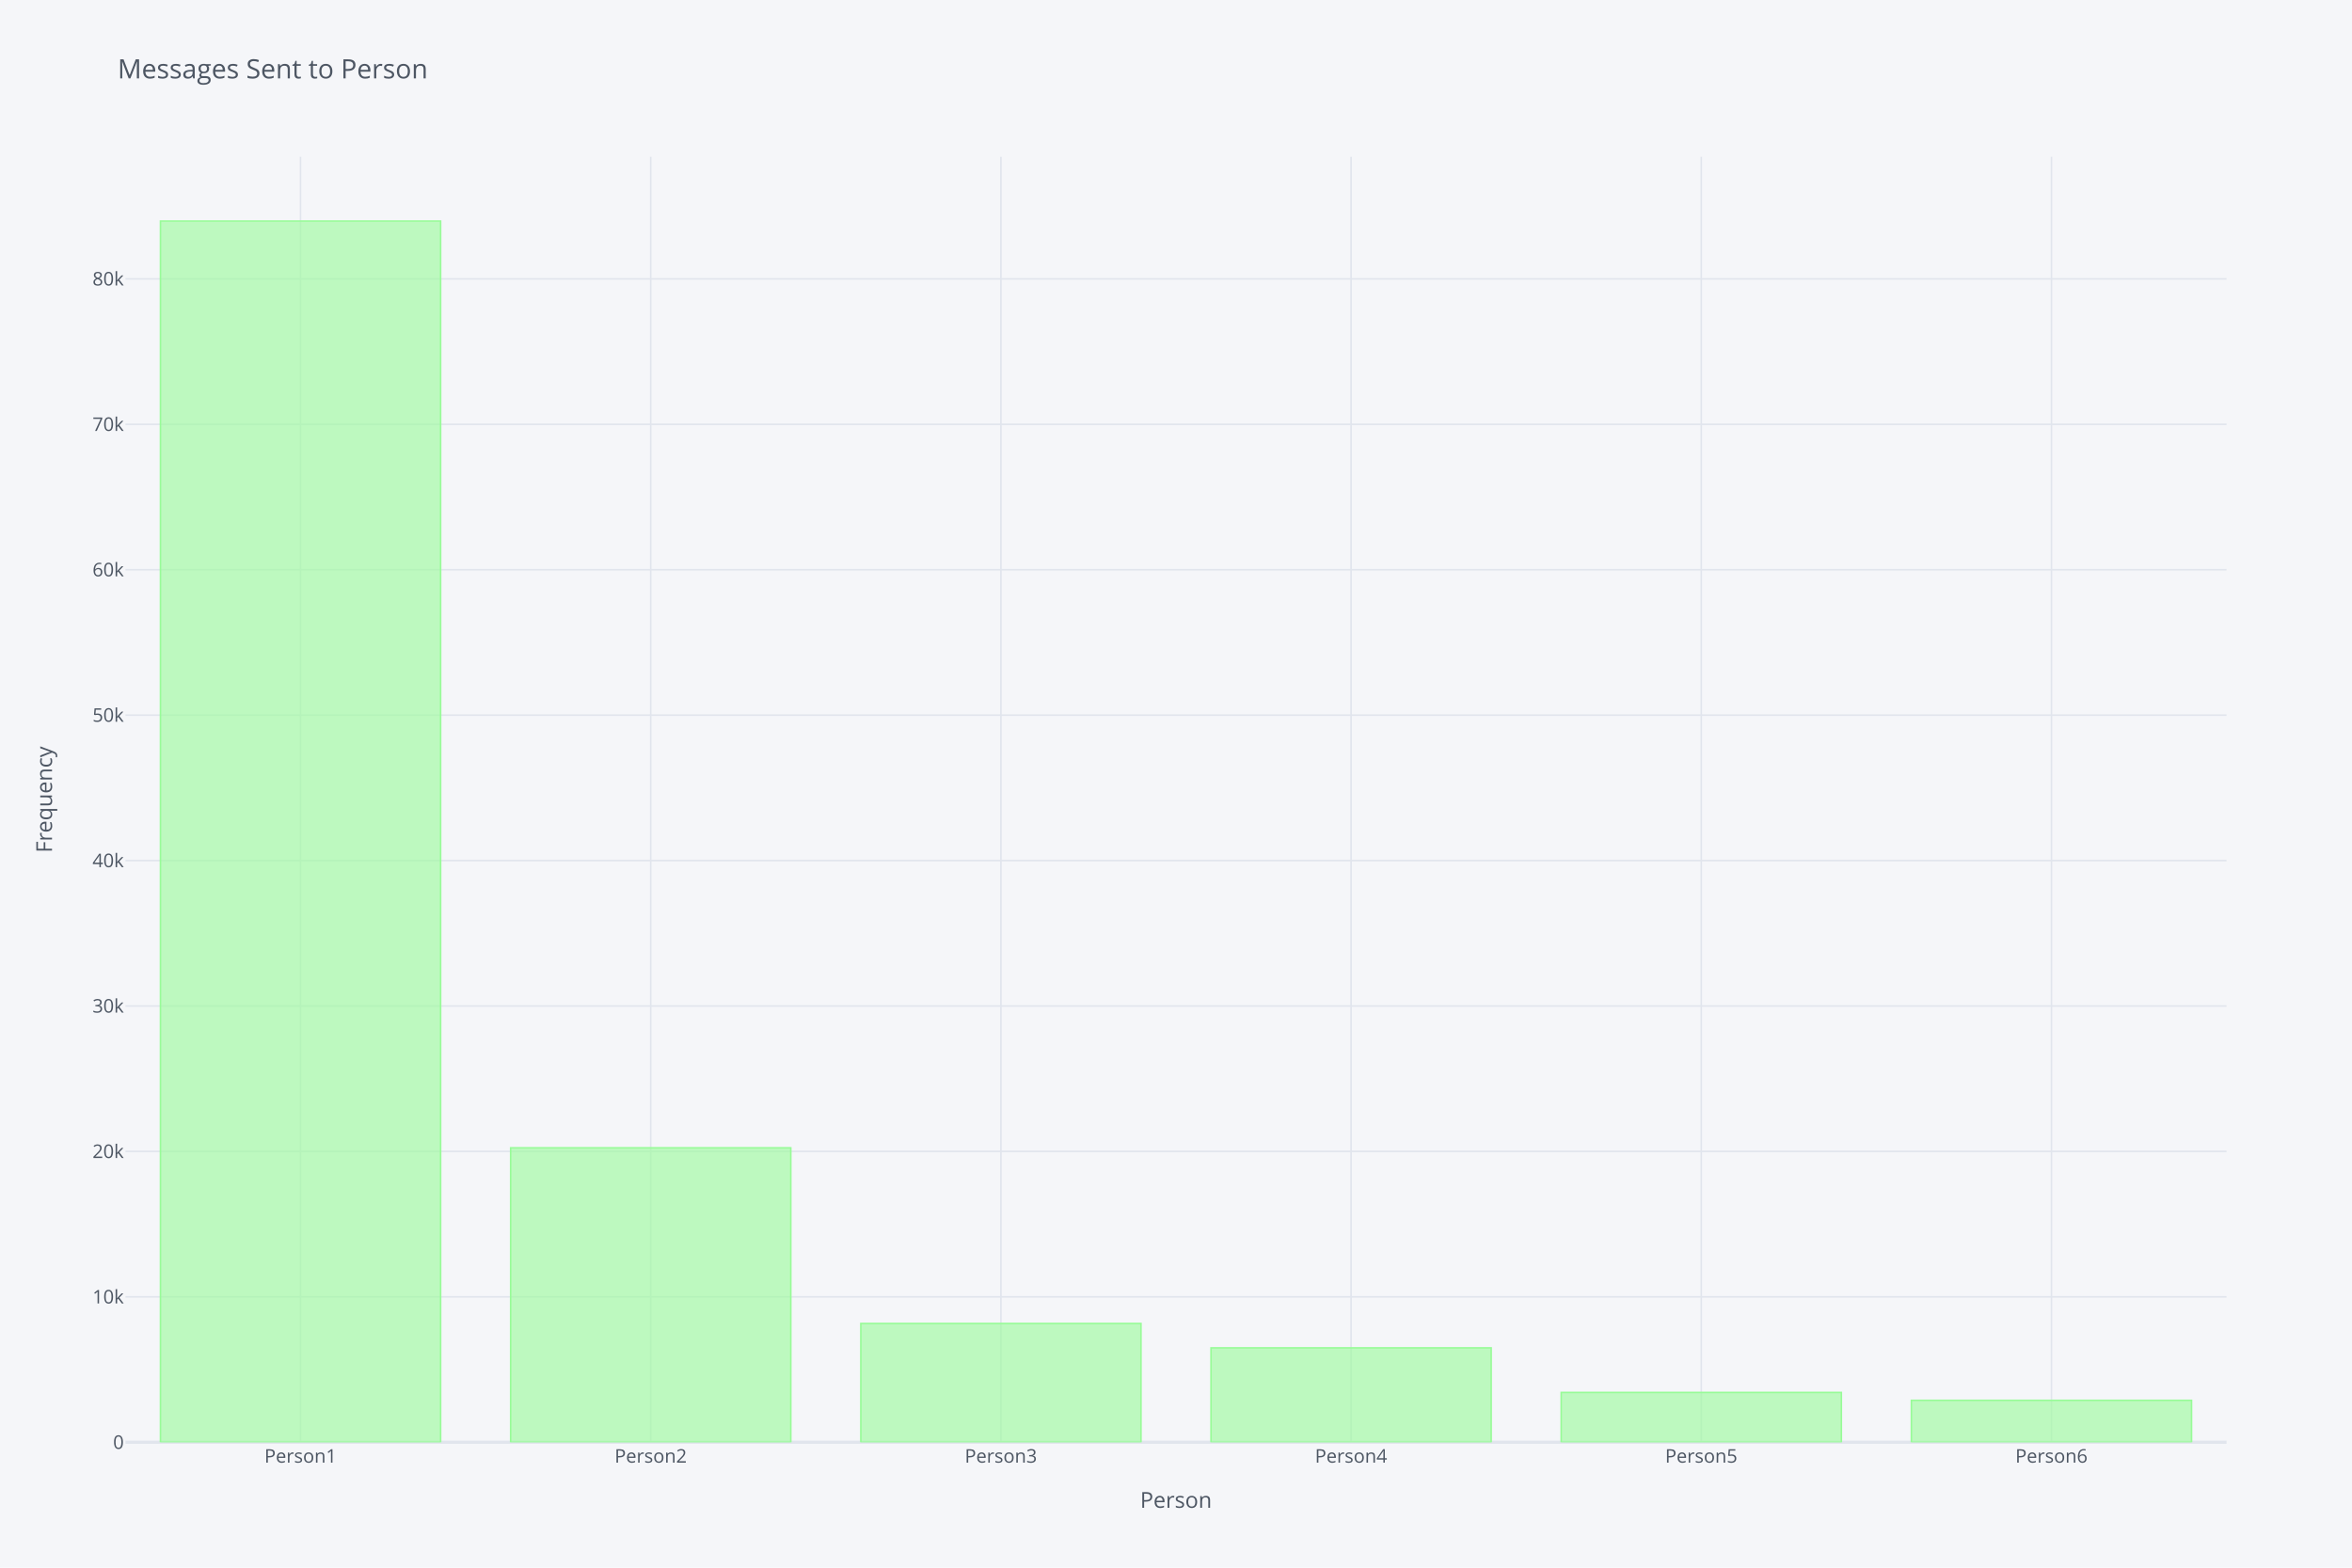
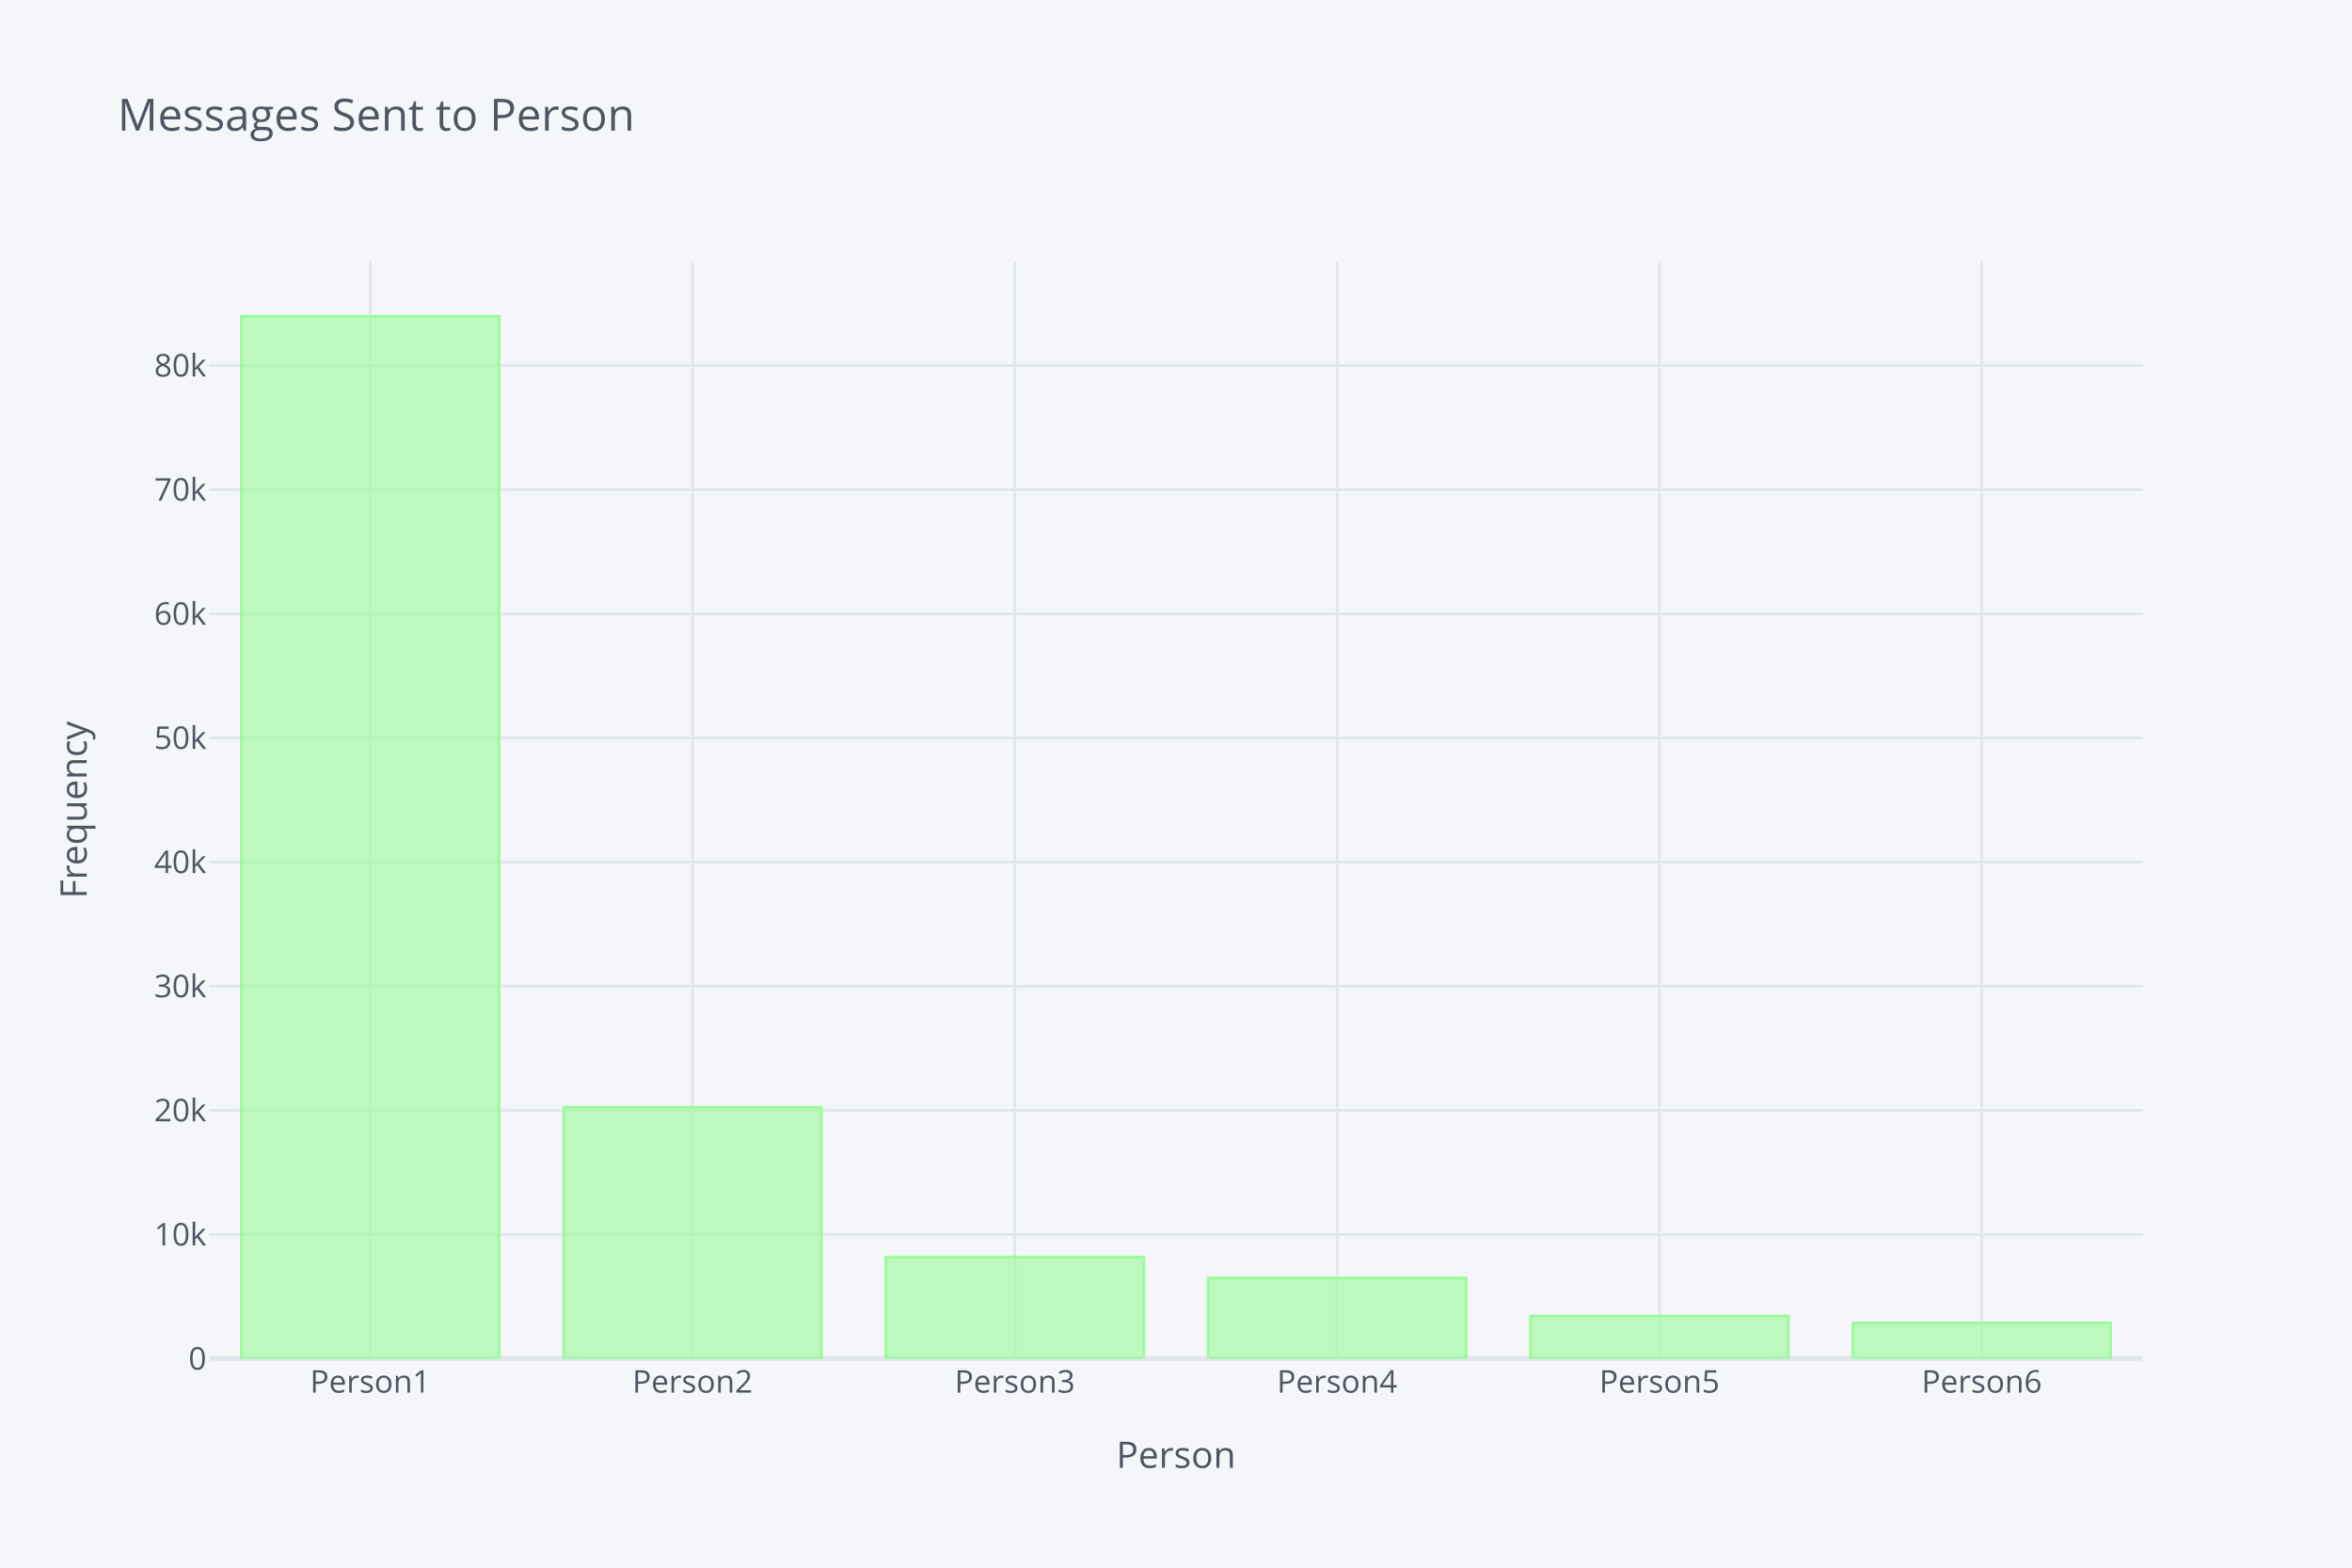
- <svg xmlns="http://www.w3.org/2000/svg" class="main-svg" width="1500" height="1000" style="" viewBox="0 0 1500 1000">
-   <rect x="0" y="0" width="1500" height="1000" style="fill: rgb(245, 246, 249); fill-opacity: 1;" />
-   <defs id="defs-a8e98e">
+ <svg xmlns="http://www.w3.org/2000/svg" class="main-svg" width="900" height="600" style="" viewBox="0 0 900 600">
+   <rect x="0" y="0" width="900" height="600" style="fill: rgb(245, 246, 249); fill-opacity: 1;" />
+   <defs id="defs-9047b4">
    <g class="clips">
-       <clipPath id="clipa8e98exyplot" class="plotclip">
-         <rect width="1340" height="820" />
+       <clipPath id="clip9047b4xyplot" class="plotclip">
+         <rect width="740" height="420" />
      </clipPath>
-       <clipPath class="axesclip" id="clipa8e98ex">
-         <rect x="80" y="0" width="1340" height="1000" />
+       <clipPath class="axesclip" id="clip9047b4x">
+         <rect x="80" y="0" width="740" height="600" />
      </clipPath>
-       <clipPath class="axesclip" id="clipa8e98ey">
-         <rect x="0" y="100" width="1500" height="820" />
+       <clipPath class="axesclip" id="clip9047b4y">
+         <rect x="0" y="100" width="900" height="420" />
      </clipPath>
-       <clipPath class="axesclip" id="clipa8e98exy">
-         <rect x="80" y="100" width="1340" height="820" />
+       <clipPath class="axesclip" id="clip9047b4xy">
+         <rect x="80" y="100" width="740" height="420" />
      </clipPath>
    </g>
    <g class="gradients" />
  </defs>
  <g class="bglayer" />
  <g class="layer-below">
    <g class="imagelayer" />
    <g class="shapelayer" />
  </g>
  <g class="cartesianlayer">
    <g class="subplot xy">
      <g class="layer-subplot">
        <g class="shapelayer" />
        <g class="imagelayer" />
      </g>
      <g class="gridlayer">
        <g class="x">
-           <path class="xgrid crisp" transform="translate(191.67,0)" d="M0,100v820" style="stroke: rgb(225, 229, 237); stroke-opacity: 1; stroke-width: 1px;" />
-           <path class="xgrid crisp" transform="translate(415,0)" d="M0,100v820" style="stroke: rgb(225, 229, 237); stroke-opacity: 1; stroke-width: 1px;" />
-           <path class="xgrid crisp" transform="translate(638.33,0)" d="M0,100v820" style="stroke: rgb(225, 229, 237); stroke-opacity: 1; stroke-width: 1px;" />
-           <path class="xgrid crisp" transform="translate(861.67,0)" d="M0,100v820" style="stroke: rgb(225, 229, 237); stroke-opacity: 1; stroke-width: 1px;" />
-           <path class="xgrid crisp" transform="translate(1085,0)" d="M0,100v820" style="stroke: rgb(225, 229, 237); stroke-opacity: 1; stroke-width: 1px;" />
-           <path class="xgrid crisp" transform="translate(1308.33,0)" d="M0,100v820" style="stroke: rgb(225, 229, 237); stroke-opacity: 1; stroke-width: 1px;" />
+           <path class="xgrid crisp" transform="translate(141.67,0)" d="M0,100v420" style="stroke: rgb(225, 229, 237); stroke-opacity: 1; stroke-width: 1px;" />
+           <path class="xgrid crisp" transform="translate(265,0)" d="M0,100v420" style="stroke: rgb(225, 229, 237); stroke-opacity: 1; stroke-width: 1px;" />
+           <path class="xgrid crisp" transform="translate(388.33,0)" d="M0,100v420" style="stroke: rgb(225, 229, 237); stroke-opacity: 1; stroke-width: 1px;" />
+           <path class="xgrid crisp" transform="translate(511.67,0)" d="M0,100v420" style="stroke: rgb(225, 229, 237); stroke-opacity: 1; stroke-width: 1px;" />
+           <path class="xgrid crisp" transform="translate(635,0)" d="M0,100v420" style="stroke: rgb(225, 229, 237); stroke-opacity: 1; stroke-width: 1px;" />
+           <path class="xgrid crisp" transform="translate(758.33,0)" d="M0,100v420" style="stroke: rgb(225, 229, 237); stroke-opacity: 1; stroke-width: 1px;" />
        </g>
        <g class="y">
-           <path class="ygrid crisp" transform="translate(0,827.24)" d="M80,0h1340" style="stroke: rgb(225, 229, 237); stroke-opacity: 1; stroke-width: 1px;" />
-           <path class="ygrid crisp" transform="translate(0,734.47)" d="M80,0h1340" style="stroke: rgb(225, 229, 237); stroke-opacity: 1; stroke-width: 1px;" />
-           <path class="ygrid crisp" transform="translate(0,641.71)" d="M80,0h1340" style="stroke: rgb(225, 229, 237); stroke-opacity: 1; stroke-width: 1px;" />
-           <path class="ygrid crisp" transform="translate(0,548.95)" d="M80,0h1340" style="stroke: rgb(225, 229, 237); stroke-opacity: 1; stroke-width: 1px;" />
-           <path class="ygrid crisp" transform="translate(0,456.18)" d="M80,0h1340" style="stroke: rgb(225, 229, 237); stroke-opacity: 1; stroke-width: 1px;" />
-           <path class="ygrid crisp" transform="translate(0,363.42)" d="M80,0h1340" style="stroke: rgb(225, 229, 237); stroke-opacity: 1; stroke-width: 1px;" />
-           <path class="ygrid crisp" transform="translate(0,270.66)" d="M80,0h1340" style="stroke: rgb(225, 229, 237); stroke-opacity: 1; stroke-width: 1px;" />
-           <path class="ygrid crisp" transform="translate(0,177.89)" d="M80,0h1340" style="stroke: rgb(225, 229, 237); stroke-opacity: 1; stroke-width: 1px;" />
+           <path class="ygrid crisp" transform="translate(0,472.49)" d="M80,0h740" style="stroke: rgb(225, 229, 237); stroke-opacity: 1; stroke-width: 1px;" />
+           <path class="ygrid crisp" transform="translate(0,424.97)" d="M80,0h740" style="stroke: rgb(225, 229, 237); stroke-opacity: 1; stroke-width: 1px;" />
+           <path class="ygrid crisp" transform="translate(0,377.46)" d="M80,0h740" style="stroke: rgb(225, 229, 237); stroke-opacity: 1; stroke-width: 1px;" />
+           <path class="ygrid crisp" transform="translate(0,329.95)" d="M80,0h740" style="stroke: rgb(225, 229, 237); stroke-opacity: 1; stroke-width: 1px;" />
+           <path class="ygrid crisp" transform="translate(0,282.43)" d="M80,0h740" style="stroke: rgb(225, 229, 237); stroke-opacity: 1; stroke-width: 1px;" />
+           <path class="ygrid crisp" transform="translate(0,234.92)" d="M80,0h740" style="stroke: rgb(225, 229, 237); stroke-opacity: 1; stroke-width: 1px;" />
+           <path class="ygrid crisp" transform="translate(0,187.41)" d="M80,0h740" style="stroke: rgb(225, 229, 237); stroke-opacity: 1; stroke-width: 1px;" />
+           <path class="ygrid crisp" transform="translate(0,139.9)" d="M80,0h740" style="stroke: rgb(225, 229, 237); stroke-opacity: 1; stroke-width: 1px;" />
        </g>
      </g>
      <g class="zerolinelayer">
-         <path class="yzl zl crisp" transform="translate(0,920)" d="M80,0h1340" style="stroke: rgb(225, 229, 237); stroke-opacity: 1; stroke-width: 2px;" />
+         <path class="yzl zl crisp" transform="translate(0,520)" d="M80,0h740" style="stroke: rgb(225, 229, 237); stroke-opacity: 1; stroke-width: 2px;" />
      </g>
      <path class="xlines-below" />
      <path class="ylines-below" />
      <g class="overlines-below" />
      <g class="xaxislayer-below" />
      <g class="yaxislayer-below" />
      <g class="overaxes-below" />
-       <g class="plot" transform="translate(80, 100)" clip-path="url('#clipa8e98exyplot')">
+       <g class="plot" transform="translate(80, 100)" clip-path="url('#clip9047b4xyplot')">
        <g class="barlayer mlayer">
          <g class="trace bars" style="opacity: 1;">
            <g class="points">
              <g class="point">
-                 <path d="M22.33,820V41H201V820Z" style="vector-effect: non-scaling-stroke; opacity: 1; stroke-width: 1px; fill: rgb(152, 251, 152); fill-opacity: 0.6; stroke: rgb(152, 251, 152); stroke-opacity: 1;" />
+                 <path d="M12.33,420V21H111V420Z" style="vector-effect: non-scaling-stroke; opacity: 1; stroke-width: 1px; fill: rgb(152, 251, 152); fill-opacity: 0.6; stroke: rgb(152, 251, 152); stroke-opacity: 1;" />
              </g>
              <g class="point">
-                 <path d="M245.67,820V632.17H424.33V820Z" style="vector-effect: non-scaling-stroke; opacity: 1; stroke-width: 1px; fill: rgb(152, 251, 152); fill-opacity: 0.6; stroke: rgb(152, 251, 152); stroke-opacity: 1;" />
+                 <path d="M135.67,420V323.8H234.33V420Z" style="vector-effect: non-scaling-stroke; opacity: 1; stroke-width: 1px; fill: rgb(152, 251, 152); fill-opacity: 0.6; stroke: rgb(152, 251, 152); stroke-opacity: 1;" />
              </g>
              <g class="point">
-                 <path d="M469,820V744.21H647.67V820Z" style="vector-effect: non-scaling-stroke; opacity: 1; stroke-width: 1px; fill: rgb(152, 251, 152); fill-opacity: 0.6; stroke: rgb(152, 251, 152); stroke-opacity: 1;" />
+                 <path d="M259,420V381.18H357.67V420Z" style="vector-effect: non-scaling-stroke; opacity: 1; stroke-width: 1px; fill: rgb(152, 251, 152); fill-opacity: 0.6; stroke: rgb(152, 251, 152); stroke-opacity: 1;" />
              </g>
              <g class="point">
-                 <path d="M692.33,820V759.77H871V820Z" style="vector-effect: non-scaling-stroke; opacity: 1; stroke-width: 1px; fill: rgb(152, 251, 152); fill-opacity: 0.6; stroke: rgb(152, 251, 152); stroke-opacity: 1;" />
+                 <path d="M382.33,420V389.15H481V420Z" style="vector-effect: non-scaling-stroke; opacity: 1; stroke-width: 1px; fill: rgb(152, 251, 152); fill-opacity: 0.6; stroke: rgb(152, 251, 152); stroke-opacity: 1;" />
              </g>
              <g class="point">
-                 <path d="M915.67,820V788.21H1094.33V820Z" style="vector-effect: non-scaling-stroke; opacity: 1; stroke-width: 1px; fill: rgb(152, 251, 152); fill-opacity: 0.6; stroke: rgb(152, 251, 152); stroke-opacity: 1;" />
+                 <path d="M505.67,420V403.72H604.33V420Z" style="vector-effect: non-scaling-stroke; opacity: 1; stroke-width: 1px; fill: rgb(152, 251, 152); fill-opacity: 0.6; stroke: rgb(152, 251, 152); stroke-opacity: 1;" />
              </g>
              <g class="point">
-                 <path d="M1139,820V793.25H1317.67V820Z" style="vector-effect: non-scaling-stroke; opacity: 1; stroke-width: 1px; fill: rgb(152, 251, 152); fill-opacity: 0.6; stroke: rgb(152, 251, 152); stroke-opacity: 1;" />
+                 <path d="M629,420V406.3H727.67V420Z" style="vector-effect: non-scaling-stroke; opacity: 1; stroke-width: 1px; fill: rgb(152, 251, 152); fill-opacity: 0.6; stroke: rgb(152, 251, 152); stroke-opacity: 1;" />
              </g>
            </g>
          </g>
        </g>
      </g>
      <g class="overplot" />
      <path class="xlines-above crisp" d="M0,0" style="fill: none;" />
      <path class="ylines-above crisp" d="M0,0" style="fill: none;" />
      <g class="overlines-above" />
      <g class="xaxislayer-above">
        <g class="xtick">
-           <text text-anchor="middle" x="0" y="933" transform="translate(191.67,0)" style="font-family: 'Open Sans', verdana, arial, sans-serif; font-size: 12px; fill: rgb(77, 86, 99); fill-opacity: 1; white-space: pre;">Person1</text>
+           <text text-anchor="middle" x="0" y="533" transform="translate(141.67,0)" style="font-family: 'Open Sans', verdana, arial, sans-serif; font-size: 12px; fill: rgb(77, 86, 99); fill-opacity: 1; white-space: pre;">Person1</text>
        </g>
        <g class="xtick">
-           <text text-anchor="middle" x="0" y="933" transform="translate(415,0)" style="font-family: 'Open Sans', verdana, arial, sans-serif; font-size: 12px; fill: rgb(77, 86, 99); fill-opacity: 1; white-space: pre;">Person2</text>
+           <text text-anchor="middle" x="0" y="533" transform="translate(265,0)" style="font-family: 'Open Sans', verdana, arial, sans-serif; font-size: 12px; fill: rgb(77, 86, 99); fill-opacity: 1; white-space: pre;">Person2</text>
        </g>
        <g class="xtick">
-           <text text-anchor="middle" x="0" y="933" transform="translate(638.33,0)" style="font-family: 'Open Sans', verdana, arial, sans-serif; font-size: 12px; fill: rgb(77, 86, 99); fill-opacity: 1; white-space: pre;">Person3</text>
+           <text text-anchor="middle" x="0" y="533" transform="translate(388.33,0)" style="font-family: 'Open Sans', verdana, arial, sans-serif; font-size: 12px; fill: rgb(77, 86, 99); fill-opacity: 1; white-space: pre;">Person3</text>
        </g>
        <g class="xtick">
-           <text text-anchor="middle" x="0" y="933" transform="translate(861.67,0)" style="font-family: 'Open Sans', verdana, arial, sans-serif; font-size: 12px; fill: rgb(77, 86, 99); fill-opacity: 1; white-space: pre;">Person4</text>
+           <text text-anchor="middle" x="0" y="533" transform="translate(511.67,0)" style="font-family: 'Open Sans', verdana, arial, sans-serif; font-size: 12px; fill: rgb(77, 86, 99); fill-opacity: 1; white-space: pre;">Person4</text>
        </g>
        <g class="xtick">
-           <text text-anchor="middle" x="0" y="933" transform="translate(1085,0)" style="font-family: 'Open Sans', verdana, arial, sans-serif; font-size: 12px; fill: rgb(77, 86, 99); fill-opacity: 1; white-space: pre;">Person5</text>
+           <text text-anchor="middle" x="0" y="533" transform="translate(635,0)" style="font-family: 'Open Sans', verdana, arial, sans-serif; font-size: 12px; fill: rgb(77, 86, 99); fill-opacity: 1; white-space: pre;">Person5</text>
        </g>
        <g class="xtick">
-           <text text-anchor="middle" x="0" y="933" transform="translate(1308.33,0)" style="font-family: 'Open Sans', verdana, arial, sans-serif; font-size: 12px; fill: rgb(77, 86, 99); fill-opacity: 1; white-space: pre;">Person6</text>
+           <text text-anchor="middle" x="0" y="533" transform="translate(758.33,0)" style="font-family: 'Open Sans', verdana, arial, sans-serif; font-size: 12px; fill: rgb(77, 86, 99); fill-opacity: 1; white-space: pre;">Person6</text>
        </g>
      </g>
      <g class="yaxislayer-above">
        <g class="ytick">
-           <text text-anchor="end" x="79" y="4.2" transform="translate(0,920)" style="font-family: 'Open Sans', verdana, arial, sans-serif; font-size: 12px; fill: rgb(77, 86, 99); fill-opacity: 1; white-space: pre;">0</text>
+           <text text-anchor="end" x="79" y="4.2" transform="translate(0,520)" style="font-family: 'Open Sans', verdana, arial, sans-serif; font-size: 12px; fill: rgb(77, 86, 99); fill-opacity: 1; white-space: pre;">0</text>
        </g>
        <g class="ytick">
-           <text text-anchor="end" x="79" y="4.2" transform="translate(0,827.24)" style="font-family: 'Open Sans', verdana, arial, sans-serif; font-size: 12px; fill: rgb(77, 86, 99); fill-opacity: 1; white-space: pre;">10k</text>
+           <text text-anchor="end" x="79" y="4.2" transform="translate(0,472.49)" style="font-family: 'Open Sans', verdana, arial, sans-serif; font-size: 12px; fill: rgb(77, 86, 99); fill-opacity: 1; white-space: pre;">10k</text>
        </g>
        <g class="ytick">
-           <text text-anchor="end" x="79" y="4.2" transform="translate(0,734.47)" style="font-family: 'Open Sans', verdana, arial, sans-serif; font-size: 12px; fill: rgb(77, 86, 99); fill-opacity: 1; white-space: pre;">20k</text>
+           <text text-anchor="end" x="79" y="4.2" transform="translate(0,424.97)" style="font-family: 'Open Sans', verdana, arial, sans-serif; font-size: 12px; fill: rgb(77, 86, 99); fill-opacity: 1; white-space: pre;">20k</text>
        </g>
        <g class="ytick">
-           <text text-anchor="end" x="79" y="4.2" transform="translate(0,641.71)" style="font-family: 'Open Sans', verdana, arial, sans-serif; font-size: 12px; fill: rgb(77, 86, 99); fill-opacity: 1; white-space: pre;">30k</text>
+           <text text-anchor="end" x="79" y="4.2" transform="translate(0,377.46)" style="font-family: 'Open Sans', verdana, arial, sans-serif; font-size: 12px; fill: rgb(77, 86, 99); fill-opacity: 1; white-space: pre;">30k</text>
        </g>
        <g class="ytick">
-           <text text-anchor="end" x="79" y="4.2" transform="translate(0,548.95)" style="font-family: 'Open Sans', verdana, arial, sans-serif; font-size: 12px; fill: rgb(77, 86, 99); fill-opacity: 1; white-space: pre;">40k</text>
+           <text text-anchor="end" x="79" y="4.2" transform="translate(0,329.95)" style="font-family: 'Open Sans', verdana, arial, sans-serif; font-size: 12px; fill: rgb(77, 86, 99); fill-opacity: 1; white-space: pre;">40k</text>
        </g>
        <g class="ytick">
-           <text text-anchor="end" x="79" y="4.2" transform="translate(0,456.18)" style="font-family: 'Open Sans', verdana, arial, sans-serif; font-size: 12px; fill: rgb(77, 86, 99); fill-opacity: 1; white-space: pre;">50k</text>
+           <text text-anchor="end" x="79" y="4.2" transform="translate(0,282.43)" style="font-family: 'Open Sans', verdana, arial, sans-serif; font-size: 12px; fill: rgb(77, 86, 99); fill-opacity: 1; white-space: pre;">50k</text>
        </g>
        <g class="ytick">
-           <text text-anchor="end" x="79" y="4.2" transform="translate(0,363.42)" style="font-family: 'Open Sans', verdana, arial, sans-serif; font-size: 12px; fill: rgb(77, 86, 99); fill-opacity: 1; white-space: pre;">60k</text>
+           <text text-anchor="end" x="79" y="4.2" transform="translate(0,234.92)" style="font-family: 'Open Sans', verdana, arial, sans-serif; font-size: 12px; fill: rgb(77, 86, 99); fill-opacity: 1; white-space: pre;">60k</text>
        </g>
        <g class="ytick">
-           <text text-anchor="end" x="79" y="4.2" transform="translate(0,270.66)" style="font-family: 'Open Sans', verdana, arial, sans-serif; font-size: 12px; fill: rgb(77, 86, 99); fill-opacity: 1; white-space: pre;">70k</text>
+           <text text-anchor="end" x="79" y="4.2" transform="translate(0,187.41)" style="font-family: 'Open Sans', verdana, arial, sans-serif; font-size: 12px; fill: rgb(77, 86, 99); fill-opacity: 1; white-space: pre;">70k</text>
        </g>
        <g class="ytick">
-           <text text-anchor="end" x="79" y="4.2" transform="translate(0,177.89)" style="font-family: 'Open Sans', verdana, arial, sans-serif; font-size: 12px; fill: rgb(77, 86, 99); fill-opacity: 1; white-space: pre;">80k</text>
+           <text text-anchor="end" x="79" y="4.2" transform="translate(0,139.9)" style="font-family: 'Open Sans', verdana, arial, sans-serif; font-size: 12px; fill: rgb(77, 86, 99); fill-opacity: 1; white-space: pre;">80k</text>
        </g>
      </g>
      <g class="overaxes-above" />
    </g>
  </g>
  <g class="polarlayer" />
  <g class="ternarylayer" />
  <g class="geolayer" />
  <g class="funnelarealayer" />
  <g class="pielayer" />
  <g class="treemaplayer" />
  <g class="sunburstlayer" />
  <g class="glimages" />
-   <defs id="topdefs-a8e98e">
+   <defs id="topdefs-9047b4">
    <g class="clips" />
  </defs>
  <g class="layer-above">
    <g class="imagelayer" />
    <g class="shapelayer" />
  </g>
  <g class="infolayer">
    <g class="g-gtitle">
-       <text class="gtitle" x="75" y="50" text-anchor="start" dy="0em" style="font-family: 'Open Sans', verdana, arial, sans-serif; font-size: 17px; fill: rgb(77, 86, 99); opacity: 1; font-weight: normal; white-space: pre;">Messages Sent to Person</text>
+       <text class="gtitle" x="45" y="50" text-anchor="start" dy="0em" style="font-family: 'Open Sans', verdana, arial, sans-serif; font-size: 17px; fill: rgb(77, 86, 99); opacity: 1; font-weight: normal; white-space: pre;">Messages Sent to Person</text>
    </g>
    <g class="g-xtitle">
-       <text class="xtitle" x="750" y="961.8" text-anchor="middle" style="font-family: 'Open Sans', verdana, arial, sans-serif; font-size: 14px; fill: rgb(77, 86, 99); opacity: 1; font-weight: normal; white-space: pre;">Person</text>
+       <text class="xtitle" x="450" y="561.8" text-anchor="middle" style="font-family: 'Open Sans', verdana, arial, sans-serif; font-size: 14px; fill: rgb(77, 86, 99); opacity: 1; font-weight: normal; white-space: pre;">Person</text>
    </g>
    <g class="g-ytitle">
-       <text class="ytitle" transform="rotate(-90,33.16875,510)" x="33.169" y="510" text-anchor="middle" style="font-family: 'Open Sans', verdana, arial, sans-serif; font-size: 14px; fill: rgb(77, 86, 99); opacity: 1; font-weight: normal; white-space: pre;">Frequency</text>
+       <text class="ytitle" transform="rotate(-90,33.16875,310)" x="33.169" y="310" text-anchor="middle" style="font-family: 'Open Sans', verdana, arial, sans-serif; font-size: 14px; fill: rgb(77, 86, 99); opacity: 1; font-weight: normal; white-space: pre;">Frequency</text>
    </g>
  </g>
</svg>
